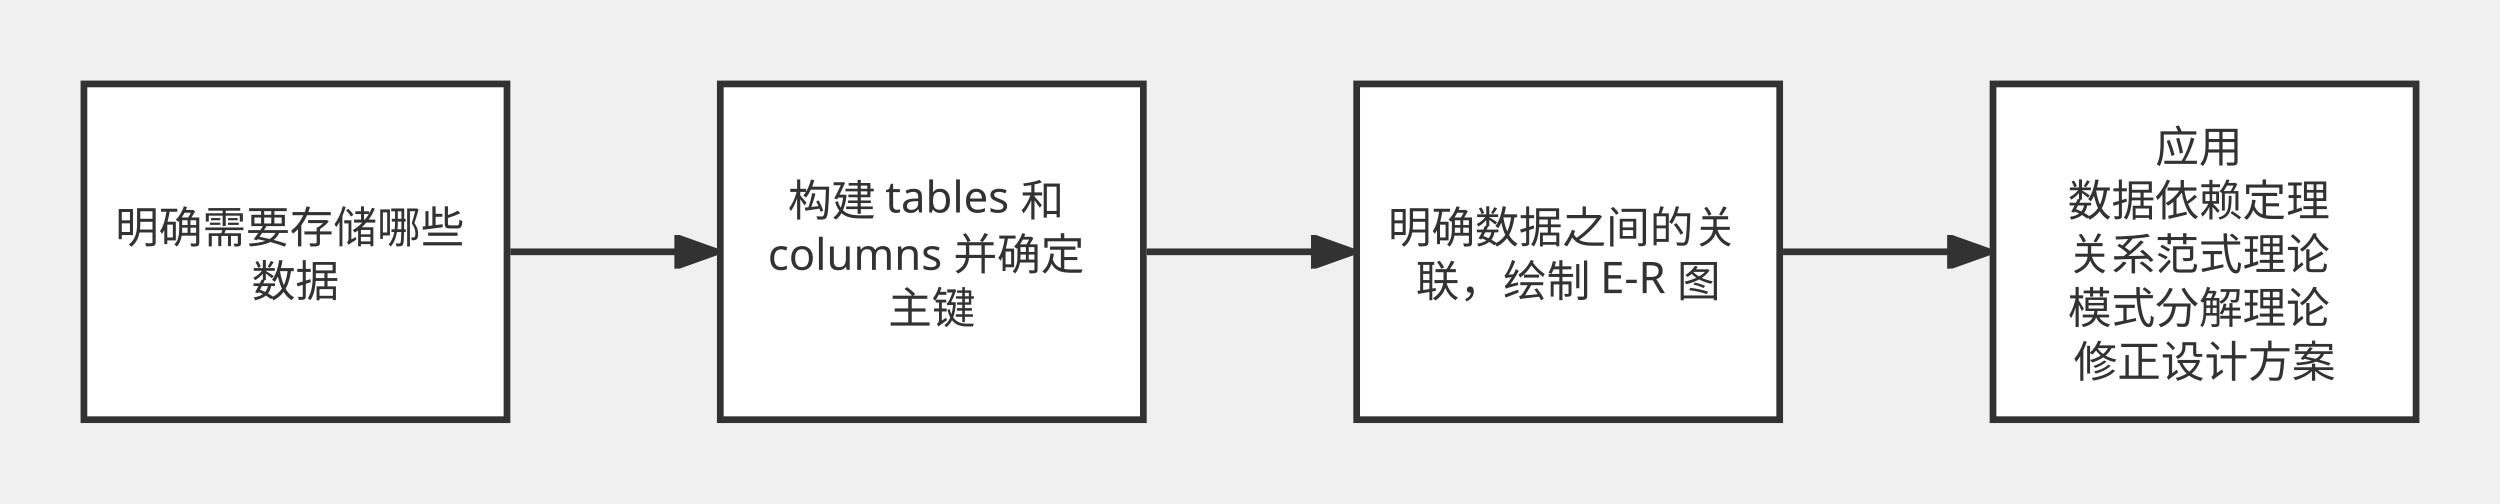
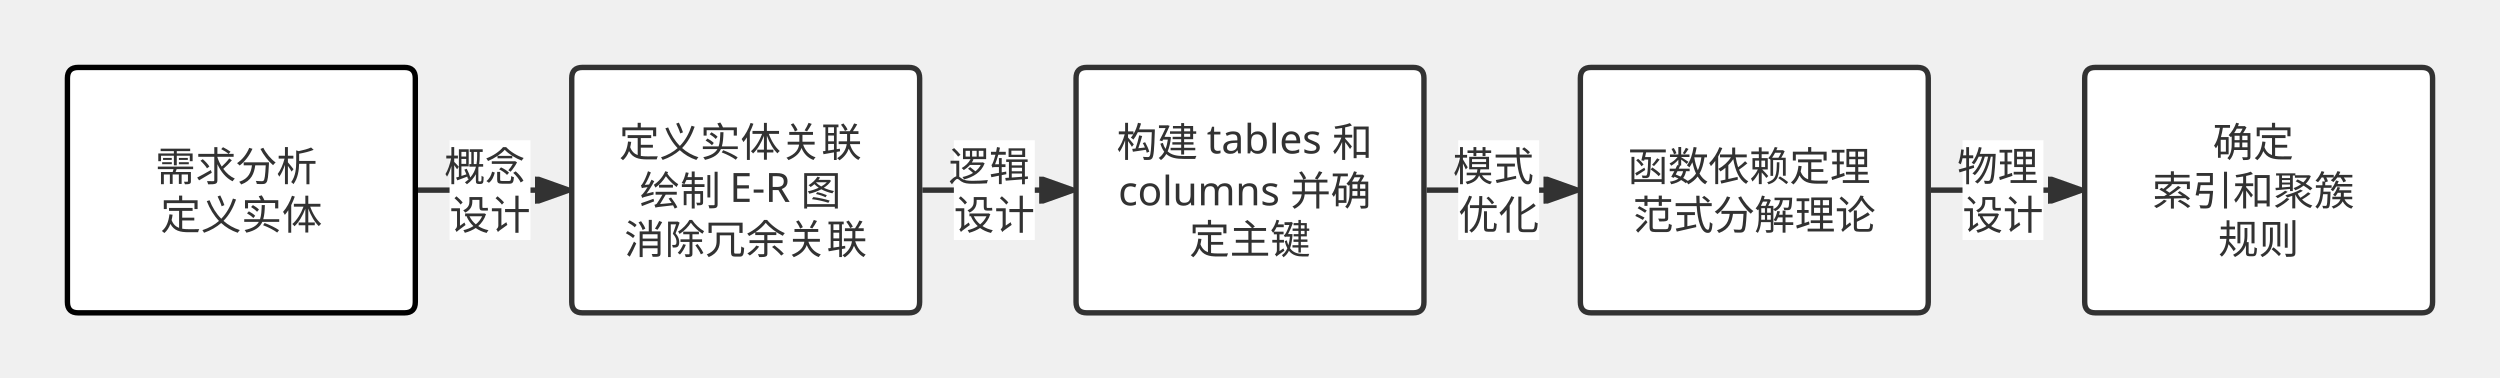
- <svg xmlns="http://www.w3.org/2000/svg" id="SvgjsSvg1301" version="1.1" width="744.6" height="150">
-   <rect fill="url(#pattern_mark)" transform="translate(-105,-301.1)" width="1050" height="1500" id="rect_mark" pointer-events="none" />
-   <defs id="SvgjsDefs1302">
-     <marker id="SvgjsMarker1313" markerWidth="14" markerHeight="10" refX="10" refY="5" viewBox="0 0 14 10" orient="auto" markerUnits="userSpaceOnUse" stroke-dasharray="0,0">
-       <path id="SvgjsPath1314" d="M0 0L14 5L0 10L0 0 " fill="#323232" stroke="#323232" stroke-width="1" />
+ <svg xmlns="http://www.w3.org/2000/svg" id="SvgjsSvg1181" version="1.1" width="927" height="140">
+   <rect fill="url(#pattern_mark)" transform="translate(-19.59999,-357.6)" width="1050" height="1500" id="rect_mark" pointer-events="none" />
+   <defs id="SvgjsDefs1182">
+     <marker id="SvgjsMarker1203" markerWidth="14" markerHeight="10" refX="10" refY="5" viewBox="0 0 14 10" orient="auto" markerUnits="userSpaceOnUse" stroke-dasharray="0,0">
+       <path id="SvgjsPath1204" d="M0 0L14 5L0 10L0 0 " fill="#323232" stroke="#323232" stroke-width="1" />
    </marker>
-     <marker id="SvgjsMarker1327" markerWidth="14" markerHeight="10" refX="10" refY="5" viewBox="0 0 14 10" orient="auto" markerUnits="userSpaceOnUse" stroke-dasharray="0,0">
-       <path id="SvgjsPath1328" d="M0 0L14 5L0 10L0 0 " fill="#323232" stroke="#323232" stroke-width="1" />
+     <marker id="SvgjsMarker1213" markerWidth="14" markerHeight="10" refX="10" refY="5" viewBox="0 0 14 10" orient="auto" markerUnits="userSpaceOnUse" stroke-dasharray="0,0">
+       <path id="SvgjsPath1214" d="M0 0L14 5L0 10L0 0 " fill="#323232" stroke="#323232" stroke-width="1" />
    </marker>
-     <marker id="SvgjsMarker1339" markerWidth="14" markerHeight="10" refX="10" refY="5" viewBox="0 0 14 10" orient="auto" markerUnits="userSpaceOnUse" stroke-dasharray="0,0">
-       <path id="SvgjsPath1340" d="M0 0L14 5L0 10L0 0 " fill="#323232" stroke="#323232" stroke-width="1" />
+     <marker id="SvgjsMarker1241" markerWidth="14" markerHeight="10" refX="10" refY="5" viewBox="0 0 14 10" orient="auto" markerUnits="userSpaceOnUse" stroke-dasharray="0,0">
+       <path id="SvgjsPath1242" d="M0 0L14 5L0 10L0 0 " fill="#323232" stroke="#323232" stroke-width="1" />
+     </marker>
+     <marker id="SvgjsMarker1261" markerWidth="14" markerHeight="10" refX="10" refY="5" viewBox="0 0 14 10" orient="auto" markerUnits="userSpaceOnUse" stroke-dasharray="0,0">
+       <path id="SvgjsPath1262" d="M0 0L14 5L0 10L0 0 " fill="#323232" stroke="#323232" stroke-width="1" />
    </marker>
    <pattern patternUnits="userSpaceOnUse" id="pattern_mark" width="300" height="300">
      <text x="-50" y="150" fill="rgba(229,229,229,0.8)" font-size="18" transform="rotate(-45, 150, 150)" />
    </pattern>
  </defs>
-   <g id="SvgjsG1303" transform="translate(25,25)">
-     <path id="SvgjsPath1304" d="M0 0L126 0L126 100L0 100Z " stroke="rgba(50,50,50,1)" stroke-width="2" fill-opacity="1" fill="#ffffff" />
-     <g id="SvgjsG1305">
-       <text id="SvgjsText1306" font-family="微软雅黑" text-anchor="middle" font-size="13px" width="106px" fill="#323232" font-weight="400" align="middle" lineHeight="125%" font-style="" opacity="1" y="31.375" transform="rotate(0)">
-         <tspan id="SvgjsTspan1307" dy="16" x="63">
-           <tspan id="SvgjsTspan1308" style="text-decoration:;">明确需要存储哪些</tspan>
+   <g id="SvgjsG1183" transform="translate(25,24.99998)">
+     <path id="SvgjsPath1184" d="M0 4Q0 0 4 0L125 0Q129 0 129 4L129 87Q129 91 125 91L4 91Q0 91 0 87Z " stroke="rgba(0,0,0,1)" stroke-width="2" fill-opacity="1" fill="#ffffff" />
+     <g id="SvgjsG1185">
+       <text id="SvgjsText1186" font-family="微软雅黑" text-anchor="middle" font-size="15px" width="109px" fill="#323232" font-weight="400" align="middle" lineHeight="125%" font-style="" opacity="1" y="24.125" transform="rotate(0)">
+         <tspan id="SvgjsTspan1187" dy="18" x="64.5">
+           <tspan id="SvgjsTspan1188" style="text-decoration:;">需求分析</tspan>
        </tspan>
-         <tspan id="SvgjsTspan1309" dy="16" x="63">
-           <tspan id="SvgjsTspan1310" style="text-decoration:;">数据</tspan>
+         <tspan id="SvgjsTspan1189" dy="18" x="64.5">
+           <tspan id="SvgjsTspan1190" style="text-decoration:;">定义实体</tspan>
        </tspan>
      </text>
    </g>
  </g>
-   <g id="SvgjsG1311">
-     <path id="SvgjsPath1312" d="M152 75L182.767 75L182.767 75L210.933 75 " stroke="#323232" stroke-width="2" fill="none" marker-end="url(#SvgjsMarker1313)" />
-   </g>
-   <g id="SvgjsG1315" transform="translate(214.5333,25)">
-     <path id="SvgjsPath1316" d="M0 0L126 0L126 100L0 100Z " stroke="rgba(50,50,50,1)" stroke-width="2" fill-opacity="1" fill="#ffffff" />
-     <g id="SvgjsG1317">
-       <text id="SvgjsText1318" font-family="微软雅黑" text-anchor="middle" font-size="13px" width="106px" fill="#323232" font-weight="400" align="middle" lineHeight="125%" font-style="" opacity="1" y="23.375" transform="rotate(0)">
-         <tspan id="SvgjsTspan1319" dy="16" x="63">
-           <tspan id="SvgjsTspan1320" style="text-decoration:;">构建 tables 和 </tspan>
+   <g id="SvgjsG1191" transform="translate(212,24.99998)">
+     <path id="SvgjsPath1192" d="M0 4Q0 0 4 0L125 0Q129 0 129 4L129 87Q129 91 125 91L4 91Q0 91 0 87Z " stroke="rgba(50,50,50,1)" stroke-width="2" fill-opacity="1" fill="#ffffff" />
+     <g id="SvgjsG1193">
+       <text id="SvgjsText1194" font-family="微软雅黑" text-anchor="middle" font-size="15px" width="109px" fill="#323232" font-weight="400" align="middle" lineHeight="125%" font-style="" opacity="1" y="15.125" transform="rotate(0)">
+         <tspan id="SvgjsTspan1195" dy="18" x="64.5">
+           <tspan id="SvgjsTspan1196" style="text-decoration:;">定义实体关联</tspan>
        </tspan>
-         <tspan id="SvgjsTspan1321" dy="16" x="63">
-           <tspan id="SvgjsTspan1322" style="text-decoration:;">columns 并确定</tspan>
+         <tspan id="SvgjsTspan1197" dy="18" x="64.5">
+           <tspan id="SvgjsTspan1198" style="text-decoration:;">绘制 E-R 图</tspan>
        </tspan>
-         <tspan id="SvgjsTspan1323" dy="16" x="63">
-           <tspan id="SvgjsTspan1324" style="text-decoration:;">主键</tspan>
+         <tspan id="SvgjsTspan1199" dy="18" x="64.5">
+           <tspan id="SvgjsTspan1200" style="text-decoration:;">消除冗余关联</tspan>
        </tspan>
      </text>
    </g>
  </g>
-   <g id="SvgjsG1325">
-     <path id="SvgjsPath1326" d="M341.533 75L372.3 75L372.3 75L400.467 75 " stroke="#323232" stroke-width="2" fill="none" marker-end="url(#SvgjsMarker1327)" />
+   <g id="SvgjsG1201">
+     <path id="SvgjsPath1202" d="M155 70.5L183 70.5L183 70.5L208.4 70.5 " stroke="#323232" stroke-width="2" fill="none" marker-end="url(#SvgjsMarker1203)" />
+     <rect id="SvgjsRect1205" width="30" height="37" x="166.7" y="52" fill="#ffffff" />
+     <text id="SvgjsText1206" font-family="微软雅黑" text-anchor="middle" font-size="15px" width="30px" fill="#323232" font-weight="400" align="top" lineHeight="19px" font-style="" opacity="1" y="49.125" transform="rotate(0)">
+       <tspan id="SvgjsTspan1207" dy="18" x="181.7">
+         <tspan id="SvgjsTspan1208" style="text-decoration:;">概念</tspan>
+       </tspan>
+       <tspan id="SvgjsTspan1209" dy="18" x="181.7">
+         <tspan id="SvgjsTspan1210" style="text-decoration:;">设计</tspan>
+       </tspan>
+     </text>
  </g>
-   <g id="SvgjsG1329" transform="translate(404.0667,25)">
-     <path id="SvgjsPath1330" d="M0 0L126 0L126 100L0 100Z " stroke="rgba(50,50,50,1)" stroke-width="2" fill-opacity="1" fill="#ffffff" />
-     <g id="SvgjsG1331">
-       <text id="SvgjsText1332" font-family="微软雅黑" text-anchor="middle" font-size="13px" width="106px" fill="#323232" font-weight="400" align="middle" lineHeight="125%" font-style="" opacity="1" y="31.375" transform="rotate(0)">
-         <tspan id="SvgjsTspan1333" dy="16" x="63">
-           <tspan id="SvgjsTspan1334" style="text-decoration:;">明确数据之间的关</tspan>
+   <g id="SvgjsG1211">
+     <path id="SvgjsPath1212" d="M342 70.5L370 70.5L370 70.5L395.4 70.5 " stroke="#323232" stroke-width="2" fill="none" marker-end="url(#SvgjsMarker1213)" />
+     <rect id="SvgjsRect1215" width="30" height="37" x="353.7" y="52" fill="#ffffff" />
+     <text id="SvgjsText1216" font-family="微软雅黑" text-anchor="middle" font-size="15px" width="30px" fill="#323232" font-weight="400" align="top" lineHeight="19px" font-style="" opacity="1" y="49.125" transform="rotate(0)">
+       <tspan id="SvgjsTspan1217" dy="18" x="368.7">
+         <tspan id="SvgjsTspan1218" style="text-decoration:;">逻辑</tspan>
+       </tspan>
+       <tspan id="SvgjsTspan1219" dy="18" x="368.7">
+         <tspan id="SvgjsTspan1220" style="text-decoration:;">设计</tspan>
+       </tspan>
+     </text>
+   </g>
+   <g id="SvgjsG1221" transform="translate(399,24.99998)">
+     <path id="SvgjsPath1222" d="M0 4Q0 0 4 0L125 0Q129 0 129 4L129 87Q129 91 125 91L4 91Q0 91 0 87Z " stroke="rgba(50,50,50,1)" stroke-width="2" fill-opacity="1" fill="#ffffff" />
+     <g id="SvgjsG1223">
+       <text id="SvgjsText1224" font-family="微软雅黑" text-anchor="middle" font-size="15px" width="109px" fill="#323232" font-weight="400" align="middle" lineHeight="125%" font-style="" opacity="1" y="15.125" transform="rotate(0)">
+         <tspan id="SvgjsTspan1225" dy="18" x="64.5">
+           <tspan id="SvgjsTspan1226" style="text-decoration:;">构建 tables 和 </tspan>
        </tspan>
-         <tspan id="SvgjsTspan1335" dy="16" x="63">
-           <tspan id="SvgjsTspan1336" style="text-decoration:;">联，绘制 E-R 图</tspan>
+         <tspan id="SvgjsTspan1227" dy="18" x="64.5">
+           <tspan id="SvgjsTspan1228" style="text-decoration:;">columns 并确</tspan>
+         </tspan>
+         <tspan id="SvgjsTspan1229" dy="18" x="64.5">
+           <tspan id="SvgjsTspan1230" style="text-decoration:;">定主键</tspan>
        </tspan>
      </text>
    </g>
  </g>
-   <g id="SvgjsG1337">
-     <path id="SvgjsPath1338" d="M531.067 75L561.833 75L561.833 75L590 75 " stroke="#323232" stroke-width="2" fill="none" marker-end="url(#SvgjsMarker1339)" />
-   </g>
-   <g id="SvgjsG1341" transform="translate(593.6,25)">
-     <path id="SvgjsPath1342" d="M0 0L126 0L126 100L0 100Z " stroke="rgba(50,50,50,1)" stroke-width="2" fill-opacity="1" fill="#ffffff" />
-     <g id="SvgjsG1343">
-       <text id="SvgjsText1344" font-family="微软雅黑" text-anchor="middle" font-size="13px" width="106px" fill="#323232" font-weight="400" align="middle" lineHeight="125%" font-style="" opacity="1" y="7.375" transform="rotate(0)">
-         <tspan id="SvgjsTspan1345" dy="16" x="63">
-           <tspan id="SvgjsTspan1346" style="text-decoration:;">应用</tspan>
+   <g id="SvgjsG1231" transform="translate(586,24.99998)">
+     <path id="SvgjsPath1232" d="M0 4Q0 0 4 0L125 0Q129 0 129 4L129 87Q129 91 125 91L4 91Q0 91 0 87Z " stroke="rgba(50,50,50,1)" stroke-width="2" fill-opacity="1" fill="#ffffff" />
+     <g id="SvgjsG1233">
+       <text id="SvgjsText1234" font-family="微软雅黑" text-anchor="middle" font-size="15px" width="109px" fill="#323232" font-weight="400" align="middle" lineHeight="125%" font-style="" opacity="1" y="24.125" transform="rotate(0)">
+         <tspan id="SvgjsTspan1235" dy="18" x="64.5">
+           <tspan id="SvgjsTspan1236" style="text-decoration:;">函数依赖定理</tspan>
        </tspan>
-         <tspan id="SvgjsTspan1347" dy="16" x="63">
-           <tspan id="SvgjsTspan1348" style="text-decoration:;">数据依赖定理</tspan>
-         </tspan>
-         <tspan id="SvgjsTspan1349" dy="16" x="63">
-           <tspan id="SvgjsTspan1350" style="text-decoration:;">关系范式理论</tspan>
-         </tspan>
-         <tspan id="SvgjsTspan1351" dy="16" x="63">
-           <tspan id="SvgjsTspan1352" style="text-decoration:;">模式分解理论</tspan>
-         </tspan>
-         <tspan id="SvgjsTspan1353" dy="16" x="63">
-           <tspan id="SvgjsTspan1354" style="text-decoration:;">修正设计方案</tspan>
+         <tspan id="SvgjsTspan1237" dy="18" x="64.5">
+           <tspan id="SvgjsTspan1238" style="text-decoration:;">范式分解理论</tspan>
        </tspan>
      </text>
    </g>
  </g>
+   <g id="SvgjsG1239">
+     <path id="SvgjsPath1240" d="M529 70.5L557 70.5L557 70.5L582.4 70.5 " stroke="#323232" stroke-width="2" fill="none" marker-end="url(#SvgjsMarker1241)" />
+     <rect id="SvgjsRect1243" width="30" height="37" x="540.7" y="52" fill="#ffffff" />
+     <text id="SvgjsText1244" font-family="微软雅黑" text-anchor="middle" font-size="15px" width="30px" fill="#323232" font-weight="400" align="top" lineHeight="19px" font-style="" opacity="1" y="49.125" transform="rotate(0)">
+       <tspan id="SvgjsTspan1245" dy="18" x="555.7">
+         <tspan id="SvgjsTspan1246" style="text-decoration:;">模式</tspan>
+       </tspan>
+       <tspan id="SvgjsTspan1247" dy="18" x="555.7">
+         <tspan id="SvgjsTspan1248" style="text-decoration:;">优化</tspan>
+       </tspan>
+     </text>
+   </g>
+   <g id="SvgjsG1249" transform="translate(773,24.99998)">
+     <path id="SvgjsPath1250" d="M0 4Q0 0 4 0L125 0Q129 0 129 4L129 87Q129 91 125 91L4 91Q0 91 0 87Z " stroke="rgba(50,50,50,1)" stroke-width="2" fill-opacity="1" fill="#ffffff" />
+     <g id="SvgjsG1251">
+       <text id="SvgjsText1252" font-family="微软雅黑" text-anchor="middle" font-size="15px" width="109px" fill="#323232" font-weight="400" align="middle" lineHeight="125%" font-style="" opacity="1" y="15.125" transform="rotate(0)">
+         <tspan id="SvgjsTspan1253" dy="18" x="64.5">
+           <tspan id="SvgjsTspan1254" style="text-decoration:;">确定</tspan>
+         </tspan>
+         <tspan id="SvgjsTspan1255" dy="18" x="64.5">
+           <tspan id="SvgjsTspan1256" style="text-decoration:;">索引和聚簇</tspan>
+         </tspan>
+         <tspan id="SvgjsTspan1257" dy="18" x="64.5">
+           <tspan id="SvgjsTspan1258" style="text-decoration:;">规则</tspan>
+         </tspan>
+       </text>
+     </g>
+   </g>
+   <g id="SvgjsG1259">
+     <path id="SvgjsPath1260" d="M716 70.5L744 70.5L744 70.5L769.4 70.5 " stroke="#323232" stroke-width="2" fill="none" marker-end="url(#SvgjsMarker1261)" />
+     <rect id="SvgjsRect1263" width="30" height="37" x="727.7" y="52" fill="#ffffff" />
+     <text id="SvgjsText1264" font-family="微软雅黑" text-anchor="middle" font-size="15px" width="30px" fill="#323232" font-weight="400" align="top" lineHeight="19px" font-style="" opacity="1" y="49.125" transform="rotate(0)">
+       <tspan id="SvgjsTspan1265" dy="18" x="742.7">
+         <tspan id="SvgjsTspan1266" style="text-decoration:;">物理</tspan>
+       </tspan>
+       <tspan id="SvgjsTspan1267" dy="18" x="742.7">
+         <tspan id="SvgjsTspan1268" style="text-decoration:;">设计</tspan>
+       </tspan>
+     </text>
+   </g>
</svg>
